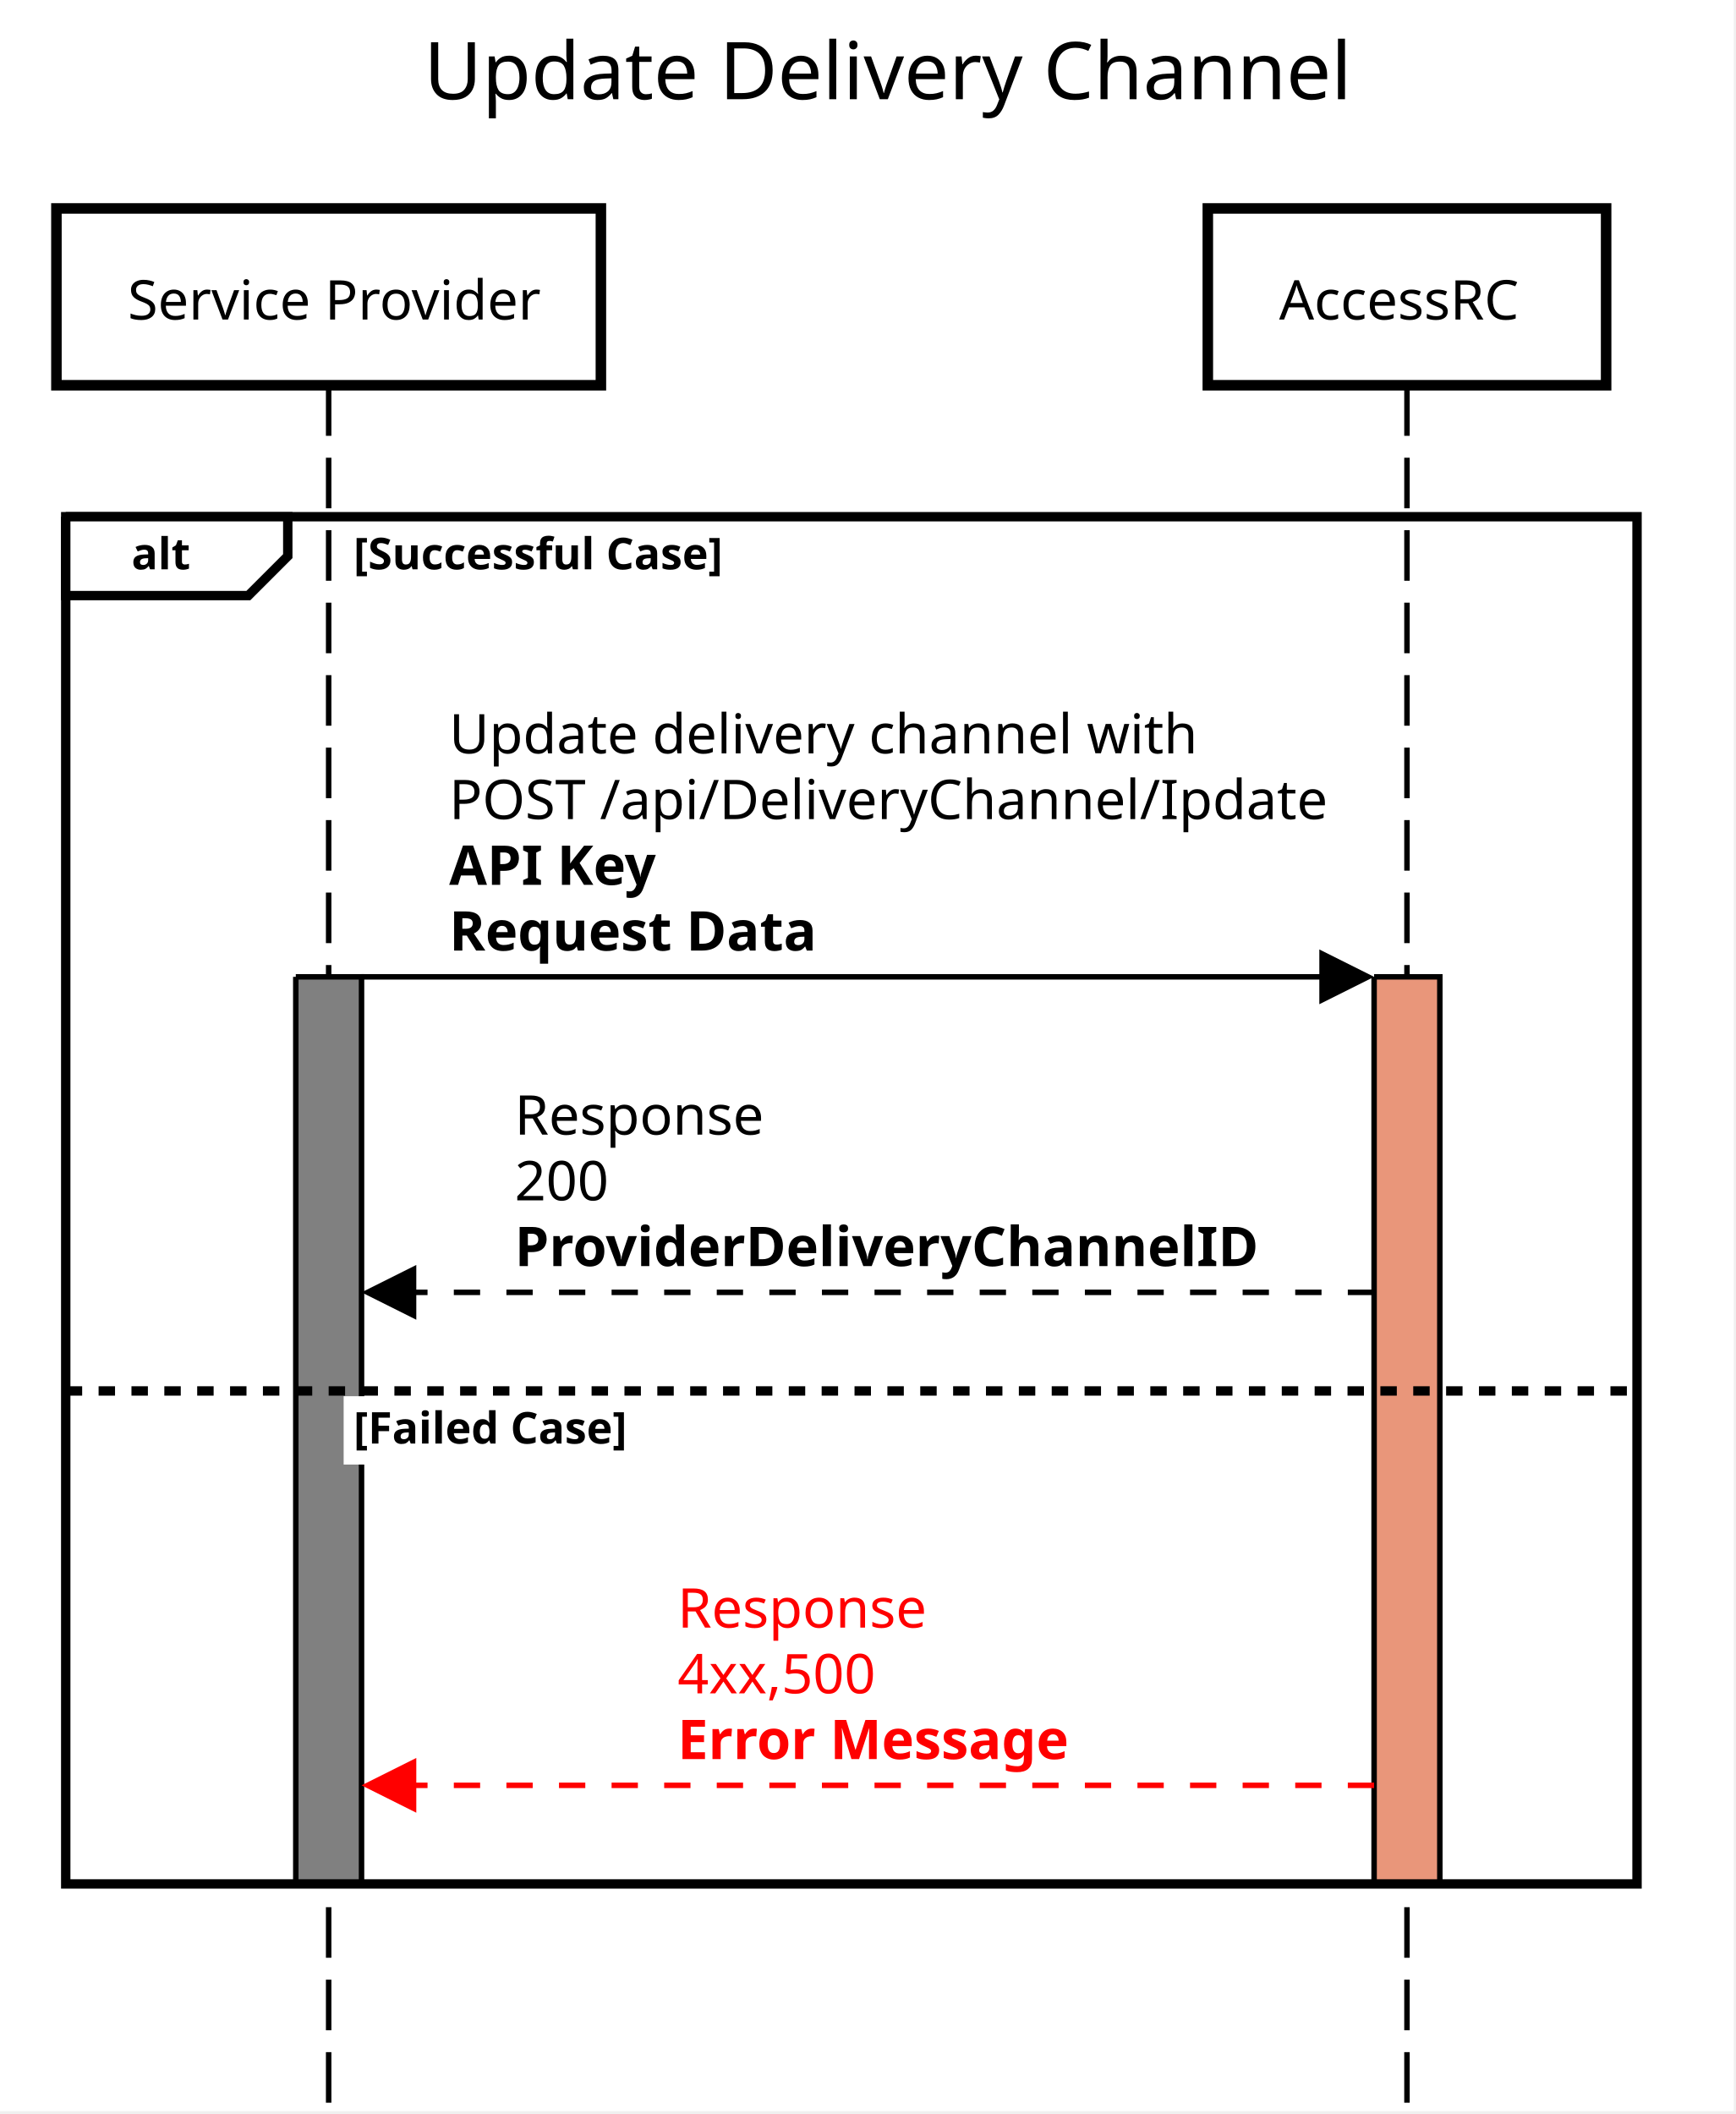
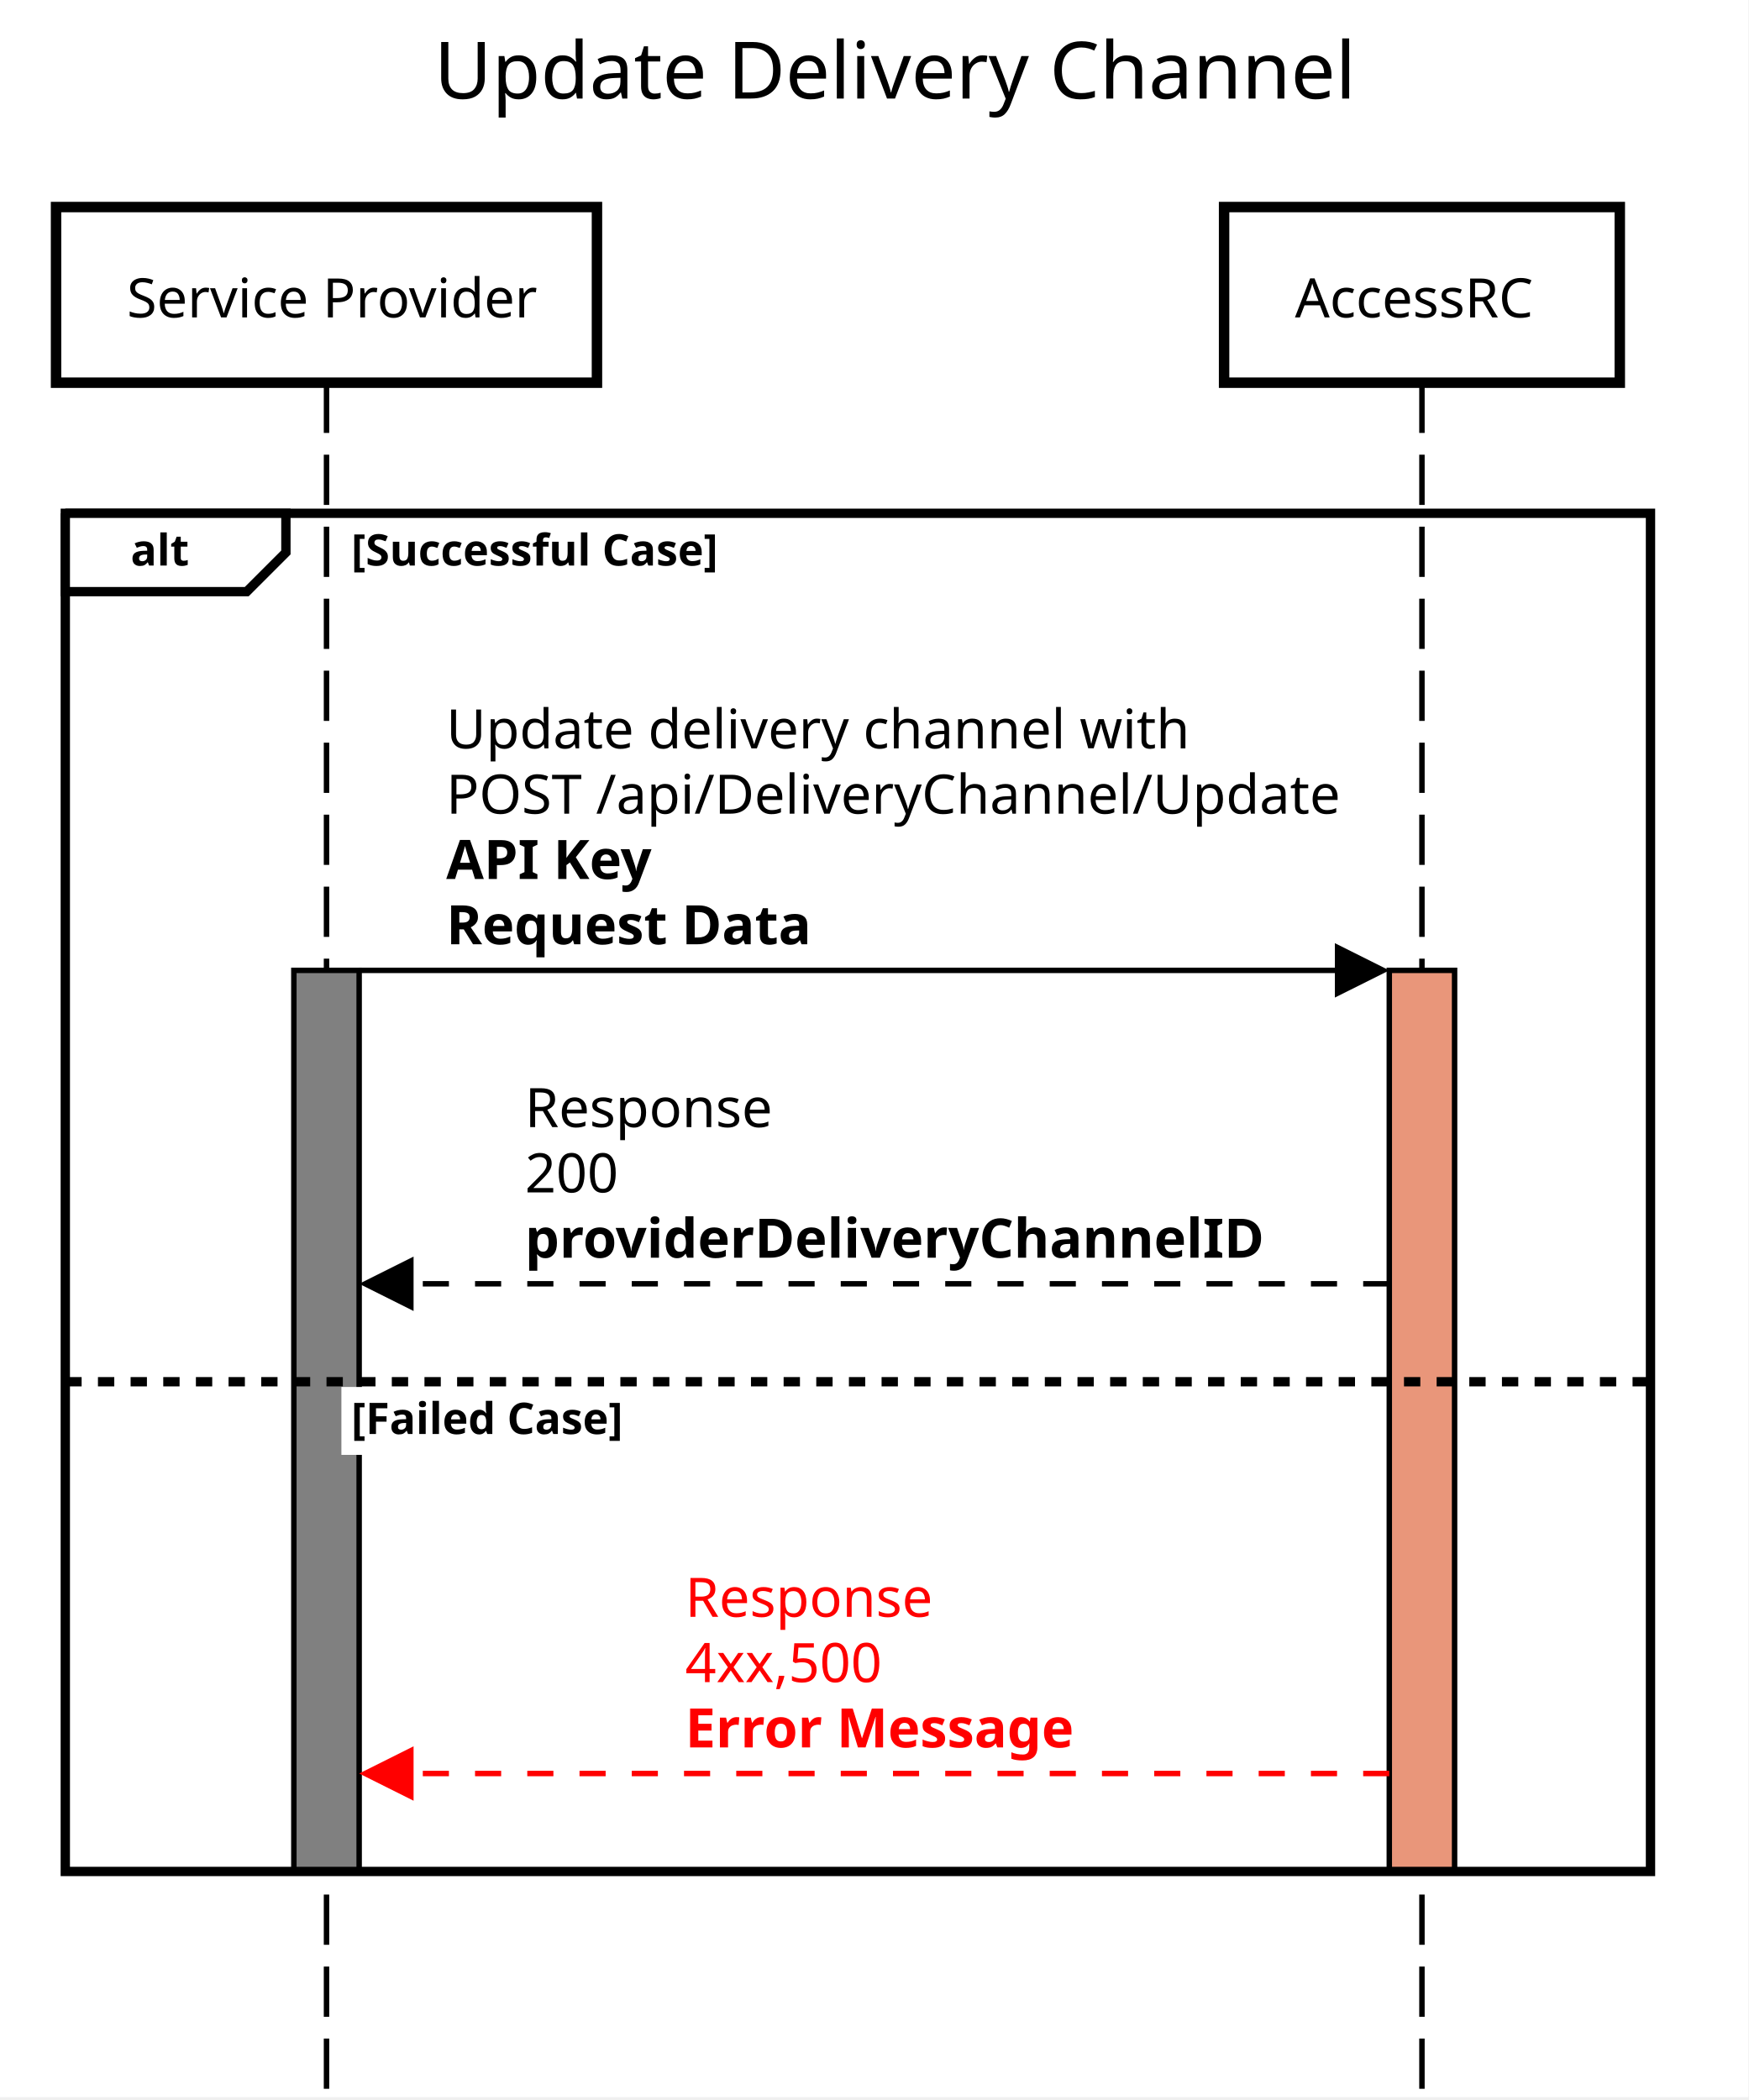
- <svg xmlns="http://www.w3.org/2000/svg" version="1.1" width="464.508" height="565.767">
+ <svg xmlns="http://www.w3.org/2000/svg" version="1.1" width="471.022" height="565.767">
  <defs />
  <g>
    <g />
    <g />
    <g />
    <g />
    <g />
    <g />
    <g />
    <g />
    <g />
    <g />
    <g />
    <g />
    <g />
    <g />
    <g />
    <g />
    <g />
    <g />
    <g />
    <g />
    <g />
    <g />
    <g />
    <g />
    <g />
    <g />
    <g />
    <g />
    <g />
    <g />
    <g />
    <g />
    <g />
    <g />
    <g />
    <g />
    <g />
    <g />
    <g />
    <g />
    <g />
    <g />
    <g />
    <g />
    <g />
    <g />
    <g />
    <g />
    <g>
-       <rect fill="white" stroke="none" x="0" y="0" width="464" height="565" />
+       <rect fill="white" stroke="none" x="0" y="0" width="471" height="565" />
    </g>
    <g />
    <g>
      <path fill="none" stroke="black" paint-order="fill stroke markers" d=" M 87.959 103.104 L 87.959 565.767" stroke-miterlimit="10" stroke-width="1.466" stroke-dasharray="13.532,5.864" />
-       <path fill="none" stroke="black" paint-order="fill stroke markers" d=" M 376.549 103.104 L 376.549 565.767" stroke-miterlimit="10" stroke-width="1.466" stroke-dasharray="13.532,5.864" />
+       <path fill="none" stroke="black" paint-order="fill stroke markers" d=" M 383.063 103.104 L 383.063 565.767" stroke-miterlimit="10" stroke-width="1.466" stroke-dasharray="13.532,5.864" />
    </g>
    <g>
      <path fill="none" stroke="none" />
      <g>
        <path fill="white" stroke="black" paint-order="fill stroke markers" d=" M 15.099 55.782 L 160.818 55.782 L 160.818 103.104 L 15.099 103.104 L 15.099 55.782 Z" stroke-miterlimit="10" stroke-width="2.815" stroke-dasharray="" />
      </g>
      <g>
        <text fill="black" stroke="none" font-family="sans-serif" font-size="11pt" font-style="normal" font-weight="normal" text-decoration="normal" x="34.186" y="85.512" text-anchor="start" dominant-baseline="alphabetic" xml:space="preserve">Service Provider</text>
      </g>
      <path fill="none" stroke="none" />
      <g>
-         <path fill="white" stroke="black" paint-order="fill stroke markers" d=" M 323.25 55.782 L 429.849 55.782 L 429.849 103.104 L 323.25 103.104 L 323.25 55.782 Z" stroke-miterlimit="10" stroke-width="2.815" stroke-dasharray="" />
+         <path fill="white" stroke="black" paint-order="fill stroke markers" d=" M 329.763 55.782 L 436.363 55.782 L 436.363 103.104 L 329.763 103.104 L 329.763 55.782 Z" stroke-miterlimit="10" stroke-width="2.815" stroke-dasharray="" />
      </g>
      <g>
-         <text fill="black" stroke="none" font-family="sans-serif" font-size="11pt" font-style="normal" font-weight="normal" text-decoration="normal" x="342.337" y="85.512" text-anchor="start" dominant-baseline="alphabetic" xml:space="preserve">AccessRC</text>
+         <text fill="black" stroke="none" font-family="sans-serif" font-size="11pt" font-style="normal" font-weight="normal" text-decoration="normal" x="348.851" y="85.512" text-anchor="start" dominant-baseline="alphabetic" xml:space="preserve">AccessRC</text>
      </g>
    </g>
    <g>
-       <path fill="Gray" stroke="black" paint-order="fill stroke markers" d=" M 79.163 261.43 L 96.755 261.43 L 96.755 504.196 L 79.163 504.196 L 79.163 261.43" stroke-miterlimit="10" stroke-width="1.466" stroke-dasharray="" />
-       <path fill="DarkSalmon" stroke="black" paint-order="fill stroke markers" d=" M 367.753 261.43 L 385.345 261.43 L 385.345 504.196 L 367.753 504.196 L 367.753 261.43" stroke-miterlimit="10" stroke-width="1.466" stroke-dasharray="" />
+       <path fill="Gray" stroke="black" paint-order="fill stroke markers" d=" M 79.163 261.43 L 96.755 261.43 L 96.755 504.196 L 79.163 504.196 Z" stroke-miterlimit="10" stroke-width="1.466" stroke-dasharray="" />
+       <path fill="DarkSalmon" stroke="black" paint-order="fill stroke markers" d=" M 374.267 261.43 L 391.859 261.43 L 391.859 504.196 L 374.267 504.196 Z" stroke-miterlimit="10" stroke-width="1.466" />
      <g>
-         <text fill="black" stroke="none" font-family="sans-serif" font-size="16pt" font-style="normal" font-weight="normal" text-decoration="normal" x="113.435" y="26.548" text-anchor="start" dominant-baseline="alphabetic" xml:space="preserve">Update Delivery Channel</text>
+         <text fill="black" stroke="none" font-family="sans-serif" font-size="16pt" font-style="normal" font-weight="normal" text-decoration="normal" x="116.935" y="26.548" text-anchor="start" dominant-baseline="alphabetic" xml:space="preserve">Update Delivery Channel</text>
      </g>
      <g>
        <rect fill="white" stroke="none" x="117.572" y="185.785" width="192.708" height="22.869" />
-         <rect fill="white" stroke="none" x="117.572" y="203.377" width="229.365" height="22.869" />
+         <rect fill="white" stroke="none" x="117.572" y="203.377" width="235.879" height="22.869" />
        <rect fill="white" stroke="none" x="117.572" y="220.968" width="60.682" height="22.869" />
        <rect fill="white" stroke="none" x="117.572" y="238.56" width="98.964" height="22.869" />
        <text fill="black" stroke="none" font-family="sans-serif" font-size="11pt" font-style="normal" font-weight="normal" text-decoration="normal" x="120.21" y="201.618" text-anchor="start" dominant-baseline="alphabetic" xml:space="preserve">Update delivery channel with</text>
-         <text fill="black" stroke="none" font-family="sans-serif" font-size="11pt" font-style="normal" font-weight="normal" text-decoration="normal" x="120.21" y="219.209" text-anchor="start" dominant-baseline="alphabetic" xml:space="preserve">POST /api/DeliveryChannel/Ipdate</text>
+         <text fill="black" stroke="none" font-family="sans-serif" font-size="11pt" font-style="normal" font-weight="normal" text-decoration="normal" x="120.21" y="219.209" text-anchor="start" dominant-baseline="alphabetic" xml:space="preserve">POST /api/DeliveryChannel/Update</text>
        <text fill="black" stroke="none" font-family="sans-serif" font-size="11pt" font-style="normal" font-weight="bold" text-decoration="normal" x="120.21" y="236.801" text-anchor="start" dominant-baseline="alphabetic" xml:space="preserve">API Key</text>
        <text fill="black" stroke="none" font-family="sans-serif" font-size="11pt" font-style="normal" font-weight="bold" text-decoration="normal" x="120.21" y="254.393" text-anchor="start" dominant-baseline="alphabetic" xml:space="preserve">Request Data</text>
      </g>
      <g>
-         <path fill="none" stroke="black" paint-order="fill stroke markers" d=" M 96.755 261.43 L 353.269 261.43" stroke-miterlimit="10" stroke-width="1.466" stroke-dasharray="" />
-         <g transform="translate(367.7533,261.4295) translate(-367.7533,-261.4295)">
-           <path fill="black" stroke="none" paint-order="stroke fill markers" d=" M 353.093 254.1 L 367.753 261.43 L 353.093 268.759 Z" />
+         <path fill="none" stroke="black" paint-order="fill stroke markers" d=" M 96.755 261.43 L 359.783 261.43" stroke-miterlimit="10" stroke-width="1.466" />
+         <g transform="translate(374.2672,261.4295) translate(-374.2672,-261.4295)">
+           <path fill="black" stroke="none" paint-order="stroke fill markers" d=" M 359.607 254.1 L 374.267 261.43 L 359.607 268.759 Z" />
        </g>
      </g>
      <g>
-         <rect fill="white" stroke="none" x="135.106" y="287.817" width="71.29" height="22.869" />
-         <rect fill="white" stroke="none" x="135.106" y="305.409" width="29.737" height="22.869" />
-         <rect fill="white" stroke="none" x="135.106" y="323.001" width="194.297" height="22.869" />
-         <text fill="black" stroke="none" font-family="sans-serif" font-size="11pt" font-style="normal" font-weight="normal" text-decoration="normal" x="137.744" y="303.65" text-anchor="start" dominant-baseline="alphabetic" xml:space="preserve">Response</text>
-         <text fill="black" stroke="none" font-family="sans-serif" font-size="11pt" font-style="normal" font-weight="normal" text-decoration="normal" x="137.744" y="321.241" text-anchor="start" dominant-baseline="alphabetic" xml:space="preserve">200</text>
-         <text fill="black" stroke="none" font-family="sans-serif" font-size="11pt" font-style="normal" font-weight="bold" text-decoration="normal" x="137.744" y="338.833" text-anchor="start" dominant-baseline="alphabetic" xml:space="preserve">ProviderDeliveryChannelID</text>
+         <rect fill="white" stroke="none" x="138.774" y="287.817" width="71.29" height="22.869" />
+         <rect fill="white" stroke="none" x="138.774" y="305.409" width="29.737" height="22.869" />
+         <rect fill="white" stroke="none" x="138.774" y="323.001" width="193.474" height="22.869" />
+         <text fill="black" stroke="none" font-family="sans-serif" font-size="11pt" font-style="normal" font-weight="normal" text-decoration="normal" x="141.413" y="303.65" text-anchor="start" dominant-baseline="alphabetic" xml:space="preserve">Response</text>
+         <text fill="black" stroke="none" font-family="sans-serif" font-size="11pt" font-style="normal" font-weight="normal" text-decoration="normal" x="141.413" y="321.241" text-anchor="start" dominant-baseline="alphabetic" xml:space="preserve">200</text>
+         <text fill="black" stroke="none" font-family="sans-serif" font-size="11pt" font-style="normal" font-weight="bold" text-decoration="normal" x="141.413" y="338.833" text-anchor="start" dominant-baseline="alphabetic" xml:space="preserve">providerDeliveryChannelID</text>
      </g>
      <g>
-         <path fill="none" stroke="black" paint-order="fill stroke markers" d=" M 367.753 345.87 L 111.239 345.87" stroke-miterlimit="10" stroke-width="1.466" stroke-dasharray="7.037" />
+         <path fill="none" stroke="black" paint-order="fill stroke markers" d=" M 374.267 345.87 L 111.239 345.87" stroke-miterlimit="10" stroke-width="1.466" stroke-dasharray="7.037" />
        <g transform="translate(96.75467,345.8699) translate(-96.75467,-345.8699)">
          <path fill="black" stroke="none" paint-order="stroke fill markers" d=" M 111.414 338.54 L 96.755 345.87 L 111.414 353.2 Z" />
        </g>
      </g>
      <g>
-         <rect fill="white" stroke="none" x="178.688" y="419.755" width="75.363" height="22.869" />
-         <rect fill="white" stroke="none" x="178.688" y="437.347" width="56.623" height="22.869" />
-         <rect fill="white" stroke="none" x="178.688" y="454.939" width="107.131" height="22.869" />
-         <text fill="red" stroke="none" font-family="sans-serif" font-size="11pt" font-style="normal" font-weight="normal" text-decoration="normal" x="181.327" y="435.588" text-anchor="start" dominant-baseline="alphabetic" xml:space="preserve">Response </text>
-         <text fill="red" stroke="none" font-family="sans-serif" font-size="11pt" font-style="normal" font-weight="normal" text-decoration="normal" x="181.327" y="453.18" text-anchor="start" dominant-baseline="alphabetic" xml:space="preserve">4xx,500</text>
-         <text fill="red" stroke="none" font-family="sans-serif" font-size="11pt" font-style="normal" font-weight="bold" text-decoration="normal" x="181.327" y="470.771" text-anchor="start" dominant-baseline="alphabetic" xml:space="preserve">Error Message</text>
+         <rect fill="white" stroke="none" x="181.945" y="419.755" width="75.363" height="22.869" />
+         <rect fill="white" stroke="none" x="181.945" y="437.347" width="56.623" height="22.869" />
+         <rect fill="white" stroke="none" x="181.945" y="454.939" width="107.131" height="22.869" />
+         <text fill="red" stroke="none" font-family="sans-serif" font-size="11pt" font-style="normal" font-weight="normal" text-decoration="normal" x="184.584" y="435.588" text-anchor="start" dominant-baseline="alphabetic" xml:space="preserve">Response </text>
+         <text fill="red" stroke="none" font-family="sans-serif" font-size="11pt" font-style="normal" font-weight="normal" text-decoration="normal" x="184.584" y="453.18" text-anchor="start" dominant-baseline="alphabetic" xml:space="preserve">4xx,500</text>
+         <text fill="red" stroke="none" font-family="sans-serif" font-size="11pt" font-style="normal" font-weight="bold" text-decoration="normal" x="184.584" y="470.771" text-anchor="start" dominant-baseline="alphabetic" xml:space="preserve">Error Message</text>
      </g>
      <g>
-         <path fill="none" stroke="red" paint-order="fill stroke markers" d=" M 367.753 477.808 L 111.239 477.808" stroke-miterlimit="10" stroke-width="1.466" stroke-dasharray="7.037" />
+         <path fill="none" stroke="red" paint-order="fill stroke markers" d=" M 374.267 477.808 L 111.239 477.808" stroke-miterlimit="10" stroke-width="1.466" stroke-dasharray="7.037" />
        <g transform="translate(96.75467,477.8081) translate(-96.75467,-477.8081)">
          <path fill="red" stroke="none" paint-order="stroke fill markers" d=" M 111.414 470.478 L 96.755 477.808 L 111.414 485.138 Z" />
        </g>
      </g>
      <g>
        <g />
-         <path fill="none" stroke="black" paint-order="fill stroke markers" d=" M 17.592 138.287 L 438.12 138.287 L 438.12 504.196 L 17.592 504.196 L 17.592 138.287 Z" stroke-miterlimit="10" stroke-width="2.513" stroke-dasharray="" />
-         <path fill="white" stroke="black" paint-order="fill stroke markers" d=" M 17.592 138.287 L 17.592 159.397 L 66.464 159.397 L 77.019 148.842 L 77.019 138.287 L 17.592 138.287" stroke-miterlimit="10" stroke-width="2.513" stroke-dasharray="" />
+         <path fill="none" stroke="black" paint-order="fill stroke markers" d=" M 17.592 138.287 L 444.634 138.287 L 444.634 504.196 L 17.592 504.196 L 17.592 138.287 Z" stroke-miterlimit="10" stroke-width="2.513" />
+         <path fill="white" stroke="black" paint-order="fill stroke markers" d=" M 17.592 138.287 L 17.592 159.397 L 66.464 159.397 L 77.019 148.842 L 77.019 138.287 L 17.592 138.287" stroke-miterlimit="10" stroke-width="2.513" />
        <text fill="black" stroke="none" font-family="sans-serif" font-size="8.8pt" font-style="normal" font-weight="bold" text-decoration="normal" x="35.184" y="152.361" text-anchor="start" dominant-baseline="alphabetic" xml:space="preserve">alt</text>
        <g>
          <rect fill="white" stroke="none" x="91.972" y="139.695" width="106.328" height="18.295" />
        </g>
        <text fill="black" stroke="none" font-family="sans-serif" font-size="8.8pt" font-style="normal" font-weight="bold" text-decoration="normal" x="94.611" y="152.361" text-anchor="start" dominant-baseline="alphabetic" xml:space="preserve">[Successful Case]</text>
        <g>
-           <path fill="none" stroke="black" paint-order="fill stroke markers" d=" M 17.592 372.258 L 438.12 372.258" stroke-miterlimit="10" stroke-width="2.513" stroke-dasharray="4.398" />
+           <path fill="none" stroke="black" paint-order="fill stroke markers" d=" M 17.592 372.258 L 444.634 372.258" stroke-miterlimit="10" stroke-width="2.513" stroke-dasharray="4.398" />
        </g>
        <g />
        <g>
          <rect fill="white" stroke="none" x="91.972" y="373.665" width="78.286" height="18.295" />
        </g>
        <text fill="black" stroke="none" font-family="sans-serif" font-size="8.8pt" font-style="normal" font-weight="bold" text-decoration="normal" x="94.611" y="386.331" text-anchor="start" dominant-baseline="alphabetic" xml:space="preserve">[Failed Case]</text>
      </g>
      <g />
    </g>
  </g>
</svg>
